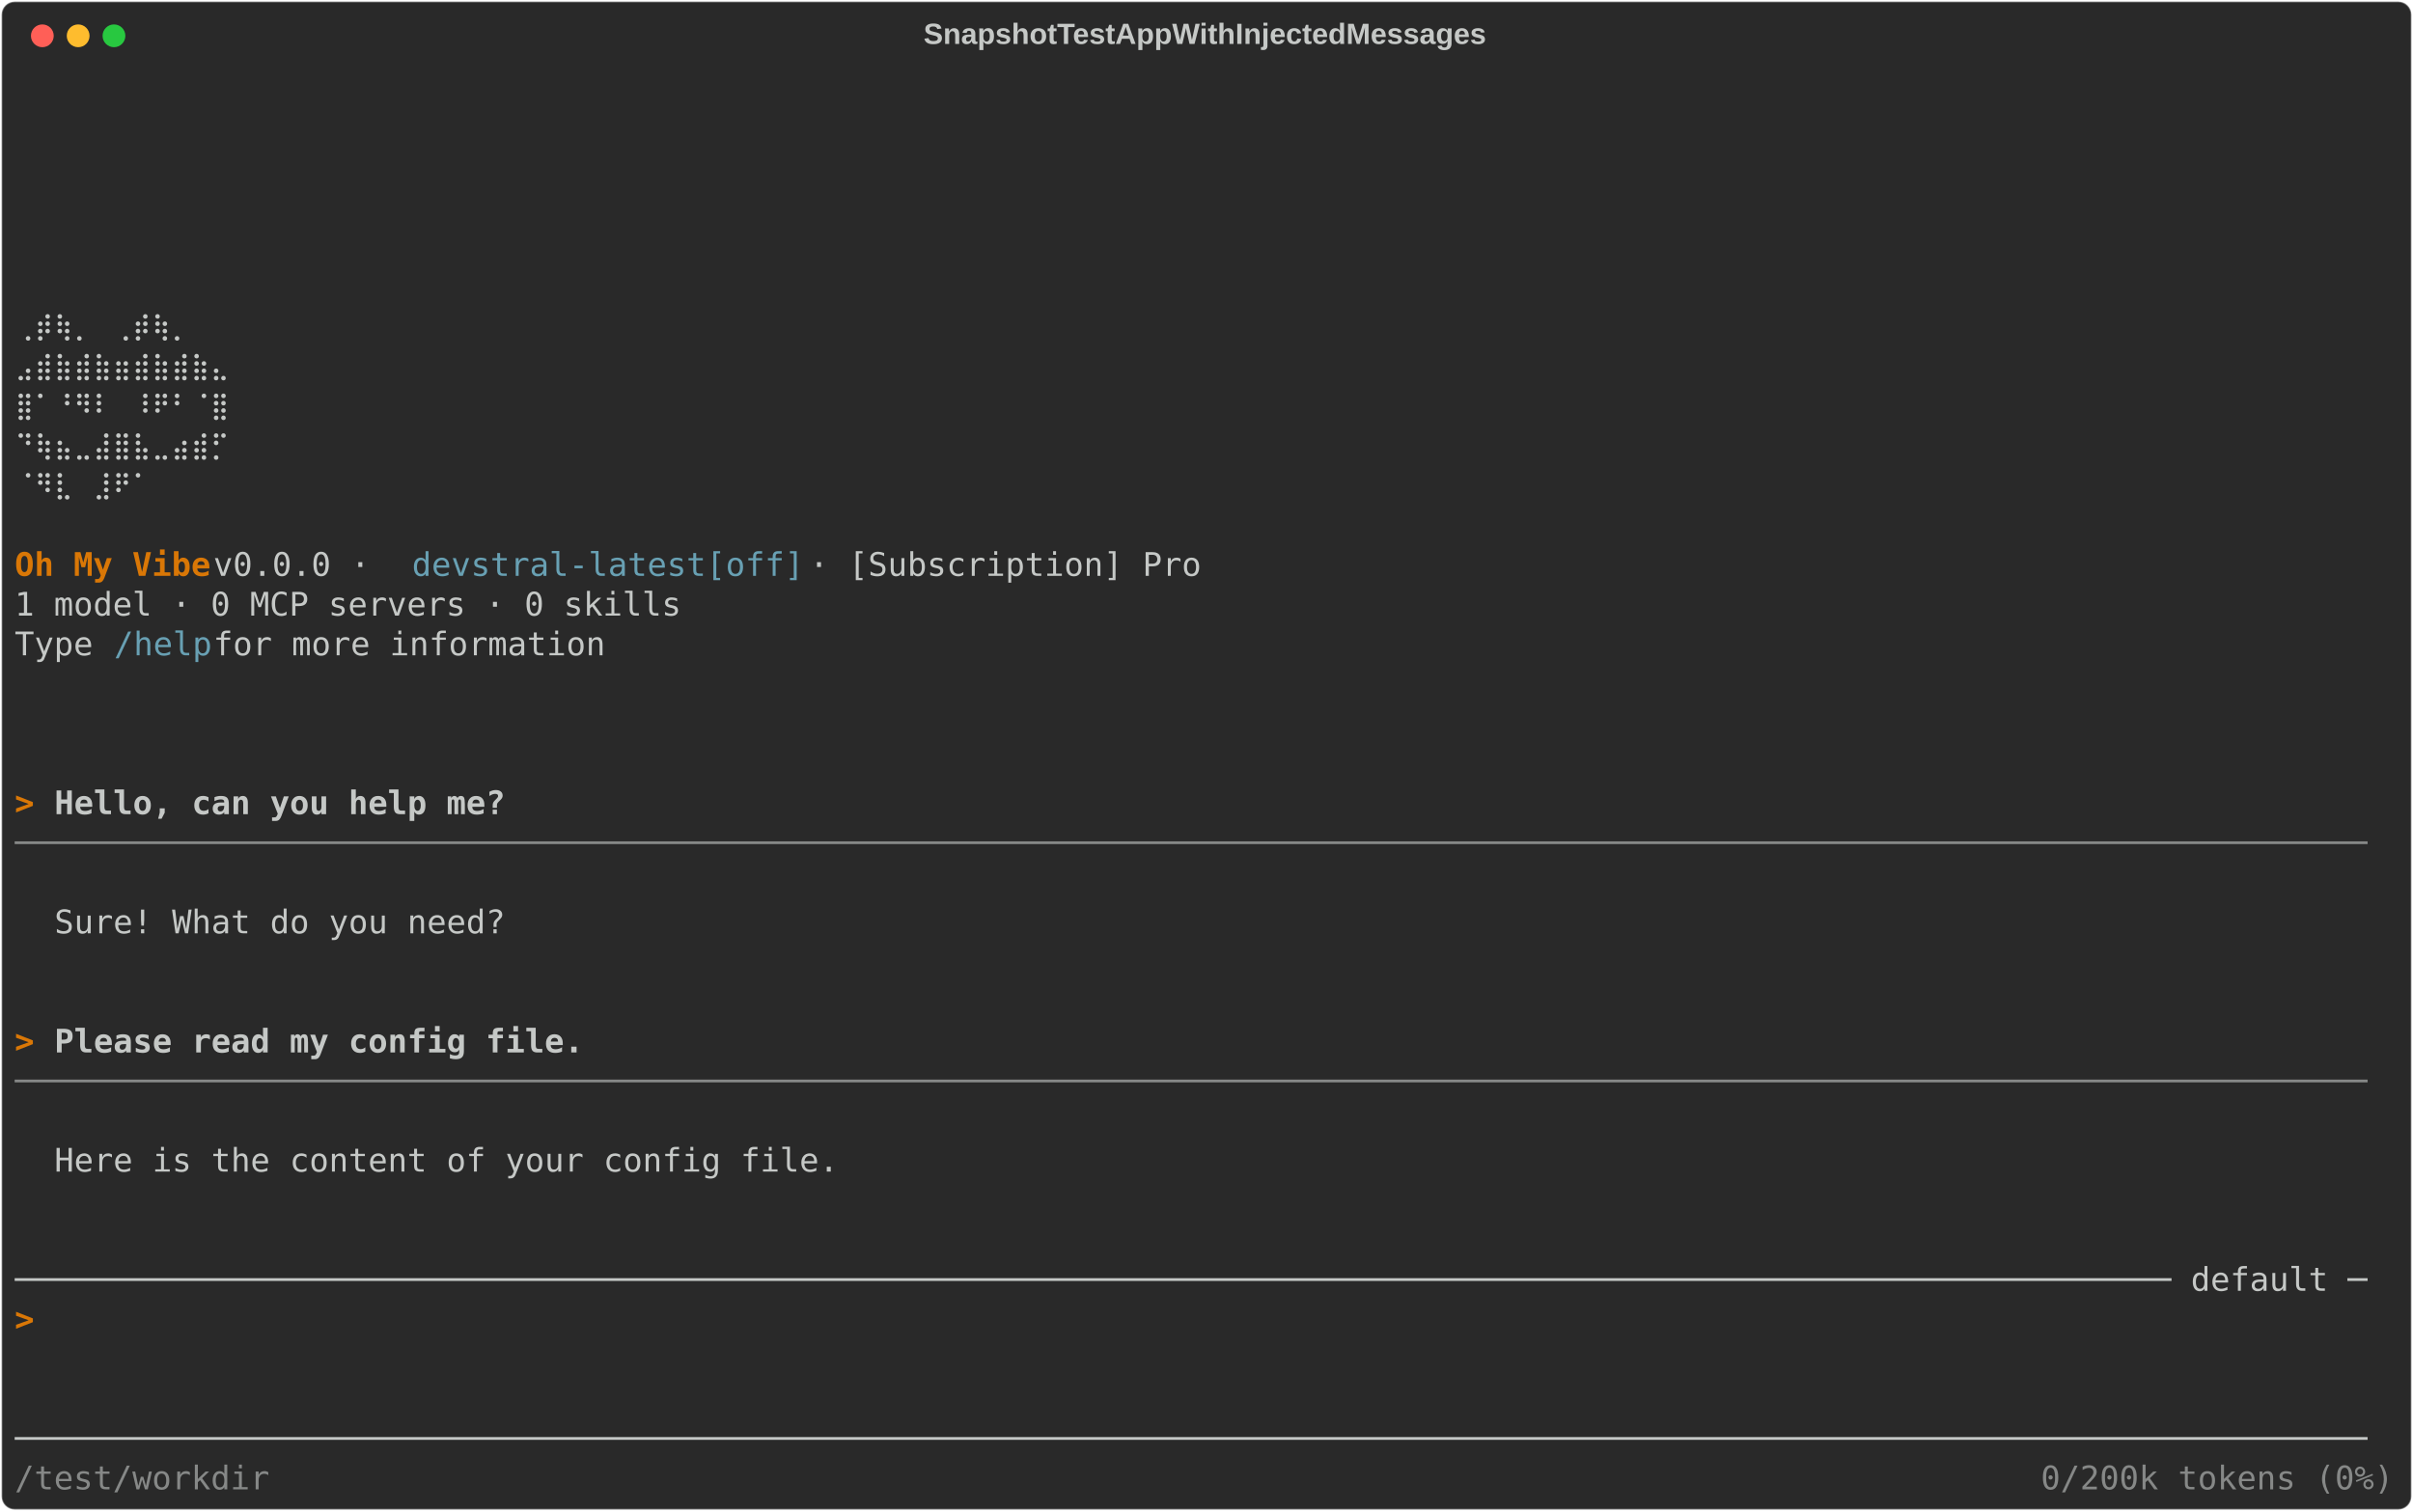
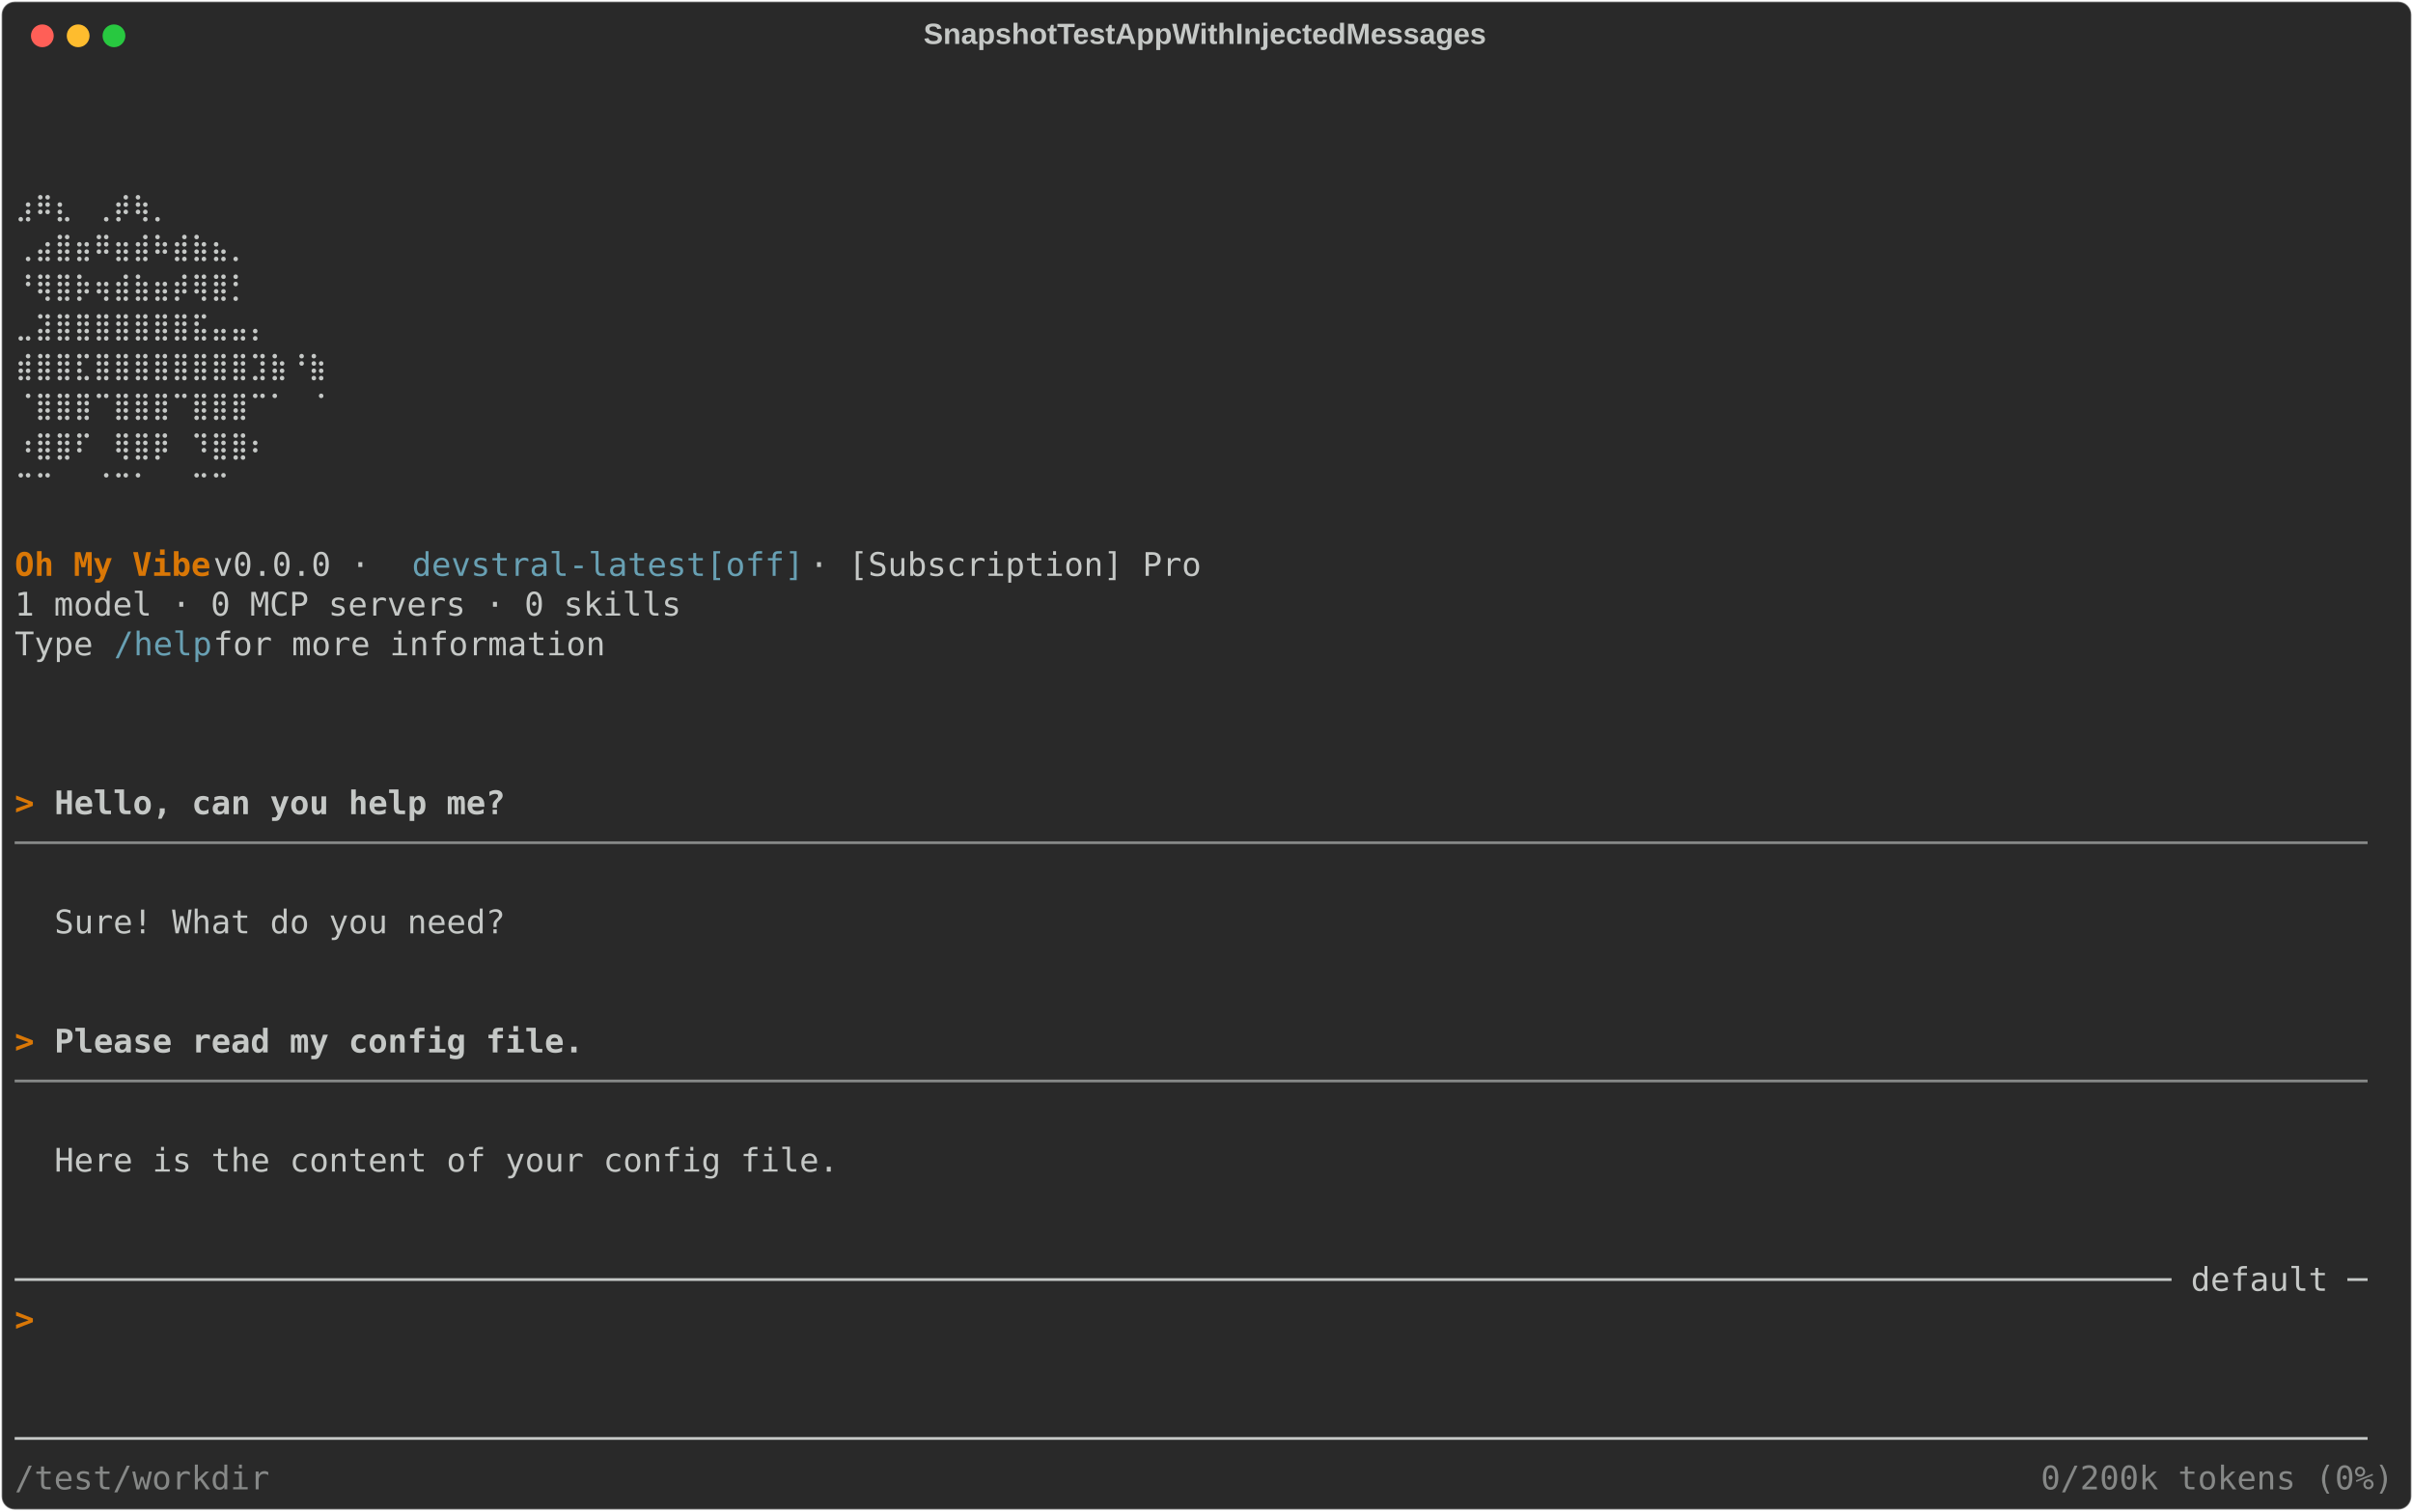
<svg xmlns="http://www.w3.org/2000/svg" class="rich-terminal" viewBox="0 0 1482 928.4">
  <style>

    @font-face {
        font-family: "Fira Code";
        src: local("FiraCode-Regular"),
                url("https://cdnjs.cloudflare.com/ajax/libs/firacode/6.2.0/woff2/FiraCode-Regular.woff2") format("woff2"),
                url("https://cdnjs.cloudflare.com/ajax/libs/firacode/6.2.0/woff/FiraCode-Regular.woff") format("woff");
        font-style: normal;
        font-weight: 400;
    }
    @font-face {
        font-family: "Fira Code";
        src: local("FiraCode-Bold"),
                url("https://cdnjs.cloudflare.com/ajax/libs/firacode/6.2.0/woff2/FiraCode-Bold.woff2") format("woff2"),
                url("https://cdnjs.cloudflare.com/ajax/libs/firacode/6.2.0/woff/FiraCode-Bold.woff") format("woff");
        font-style: bold;
        font-weight: 700;
    }

    .terminal-matrix {
        font-family: Fira Code, monospace;
        font-size: 20px;
        line-height: 24.4px;
        font-variant-east-asian: full-width;
    }

    .terminal-title {
        font-size: 18px;
        font-weight: bold;
        font-family: arial;
    }

    .terminal-r1 { fill: #c5c8c6 }
.terminal-r2 { fill: #d97706;font-weight: bold }
.terminal-r3 { fill: #68a0b3 }
.terminal-r4 { fill: #c5c8c6;font-weight: bold }
.terminal-r5 { fill: #868887 }
    </style>
  <defs>
    <clipPath id="terminal-clip-terminal">
      <rect x="0" y="0" width="1463.0" height="877.4" />
    </clipPath>
    <clipPath id="terminal-line-0">
      <rect x="0" y="1.5" width="1464" height="24.65" />
    </clipPath>
    <clipPath id="terminal-line-1">
      <rect x="0" y="25.9" width="1464" height="24.65" />
    </clipPath>
    <clipPath id="terminal-line-2">
      <rect x="0" y="50.3" width="1464" height="24.65" />
    </clipPath>
    <clipPath id="terminal-line-3">
      <rect x="0" y="74.7" width="1464" height="24.65" />
    </clipPath>
    <clipPath id="terminal-line-4">
      <rect x="0" y="99.1" width="1464" height="24.65" />
    </clipPath>
    <clipPath id="terminal-line-5">
      <rect x="0" y="123.5" width="1464" height="24.65" />
    </clipPath>
    <clipPath id="terminal-line-6">
      <rect x="0" y="147.9" width="1464" height="24.65" />
    </clipPath>
    <clipPath id="terminal-line-7">
      <rect x="0" y="172.3" width="1464" height="24.65" />
    </clipPath>
    <clipPath id="terminal-line-8">
      <rect x="0" y="196.7" width="1464" height="24.65" />
    </clipPath>
    <clipPath id="terminal-line-9">
      <rect x="0" y="221.1" width="1464" height="24.65" />
    </clipPath>
    <clipPath id="terminal-line-10">
      <rect x="0" y="245.5" width="1464" height="24.65" />
    </clipPath>
    <clipPath id="terminal-line-11">
      <rect x="0" y="269.9" width="1464" height="24.65" />
    </clipPath>
    <clipPath id="terminal-line-12">
      <rect x="0" y="294.3" width="1464" height="24.65" />
    </clipPath>
    <clipPath id="terminal-line-13">
      <rect x="0" y="318.7" width="1464" height="24.65" />
    </clipPath>
    <clipPath id="terminal-line-14">
      <rect x="0" y="343.1" width="1464" height="24.65" />
    </clipPath>
    <clipPath id="terminal-line-15">
      <rect x="0" y="367.5" width="1464" height="24.65" />
    </clipPath>
    <clipPath id="terminal-line-16">
      <rect x="0" y="391.9" width="1464" height="24.65" />
    </clipPath>
    <clipPath id="terminal-line-17">
      <rect x="0" y="416.3" width="1464" height="24.65" />
    </clipPath>
    <clipPath id="terminal-line-18">
      <rect x="0" y="440.7" width="1464" height="24.65" />
    </clipPath>
    <clipPath id="terminal-line-19">
      <rect x="0" y="465.1" width="1464" height="24.65" />
    </clipPath>
    <clipPath id="terminal-line-20">
      <rect x="0" y="489.5" width="1464" height="24.65" />
    </clipPath>
    <clipPath id="terminal-line-21">
      <rect x="0" y="513.9" width="1464" height="24.65" />
    </clipPath>
    <clipPath id="terminal-line-22">
      <rect x="0" y="538.3" width="1464" height="24.65" />
    </clipPath>
    <clipPath id="terminal-line-23">
      <rect x="0" y="562.7" width="1464" height="24.65" />
    </clipPath>
    <clipPath id="terminal-line-24">
      <rect x="0" y="587.1" width="1464" height="24.65" />
    </clipPath>
    <clipPath id="terminal-line-25">
      <rect x="0" y="611.5" width="1464" height="24.65" />
    </clipPath>
    <clipPath id="terminal-line-26">
      <rect x="0" y="635.9" width="1464" height="24.65" />
    </clipPath>
    <clipPath id="terminal-line-27">
      <rect x="0" y="660.3" width="1464" height="24.65" />
    </clipPath>
    <clipPath id="terminal-line-28">
      <rect x="0" y="684.7" width="1464" height="24.65" />
    </clipPath>
    <clipPath id="terminal-line-29">
      <rect x="0" y="709.1" width="1464" height="24.65" />
    </clipPath>
    <clipPath id="terminal-line-30">
      <rect x="0" y="733.5" width="1464" height="24.65" />
    </clipPath>
    <clipPath id="terminal-line-31">
      <rect x="0" y="757.9" width="1464" height="24.65" />
    </clipPath>
    <clipPath id="terminal-line-32">
      <rect x="0" y="782.3" width="1464" height="24.65" />
    </clipPath>
    <clipPath id="terminal-line-33">
      <rect x="0" y="806.7" width="1464" height="24.65" />
    </clipPath>
    <clipPath id="terminal-line-34">
      <rect x="0" y="831.1" width="1464" height="24.65" />
    </clipPath>
  </defs>
  <rect fill="#292929" stroke="rgba(255,255,255,0.35)" stroke-width="1" x="1" y="1" width="1480" height="926.4" rx="8" />
  <text class="terminal-title" fill="#c5c8c6" text-anchor="middle" x="740" y="27">SnapshotTestAppWithInjectedMessages</text>
  <g transform="translate(26,22)">
    <circle cx="0" cy="0" r="7" fill="#ff5f57" />
    <circle cx="22" cy="0" r="7" fill="#febc2e" />
    <circle cx="44" cy="0" r="7" fill="#28c840" />
  </g>
  <g transform="translate(9, 41)" clip-path="url(#terminal-clip-terminal)">
    <g class="terminal-matrix">
      <text class="terminal-r1" x="1464" y="20" textLength="12.2" clip-path="url(#terminal-line-0)">
</text>
      <text class="terminal-r1" x="1464" y="44.4" textLength="12.2" clip-path="url(#terminal-line-1)">
</text>
      <text class="terminal-r1" x="1464" y="68.8" textLength="12.2" clip-path="url(#terminal-line-2)">
</text>
+       <text class="terminal-r1" x="0" y="93.2" textLength="219.6" clip-path="url(#terminal-line-3)">   ⣰⠿⣆ ⢀⡾⢷⡀       </text>
      <text class="terminal-r1" x="1464" y="93.2" textLength="12.2" clip-path="url(#terminal-line-3)">
</text>
+       <text class="terminal-r1" x="0" y="117.6" textLength="219.6" clip-path="url(#terminal-line-4)"> ⢀⣴⣿⣶⠿⣶⣾⠷⣾⣷⣦⡀     </text>
      <text class="terminal-r1" x="1464" y="117.6" textLength="12.2" clip-path="url(#terminal-line-4)">
</text>
+       <text class="terminal-r1" x="0" y="142" textLength="219.6" clip-path="url(#terminal-line-5)"> ⠘⢿⣿⡷⢶⣾⣷⣶⡾⢿⣿⡃     </text>
      <text class="terminal-r1" x="1464" y="142" textLength="12.2" clip-path="url(#terminal-line-5)">
</text>
-       <text class="terminal-r1" x="0" y="166.4" textLength="146.4" clip-path="url(#terminal-line-6)"> ⢀⡾⢷⡀ ⢀⡾⢷⡀  </text>
+       <text class="terminal-r1" x="0" y="166.4" textLength="219.6" clip-path="url(#terminal-line-6)">  ⣀⣽⣿⣿⣿⣿⣿⣿⣿⣯⣤⣤⡄   </text>
      <text class="terminal-r1" x="1464" y="166.4" textLength="12.2" clip-path="url(#terminal-line-6)">
</text>
-       <text class="terminal-r1" x="0" y="190.8" textLength="146.4" clip-path="url(#terminal-line-7)">⣠⣾⣷⣾⣷⣶⣾⣷⣾⣷⣄ </text>
+       <text class="terminal-r1" x="0" y="190.8" textLength="219.6" clip-path="url(#terminal-line-7)"> ⣾⣿⣿⣏⣿⣿⣿⣿⣿⣿⣿⣿⣹⣷⠘⣷ </text>
      <text class="terminal-r1" x="1464" y="190.8" textLength="12.2" clip-path="url(#terminal-line-7)">
</text>
-       <text class="terminal-r1" x="0" y="215.2" textLength="146.4" clip-path="url(#terminal-line-8)">⣿⠁⠘⠻⠇ ⠸⠟⠃⠈⣿ </text>
+       <text class="terminal-r1" x="0" y="215.2" textLength="219.6" clip-path="url(#terminal-line-8)"> ⠈⣿⣿⣿⠉⣿⣿⣿⠉⣿⣿⣿⠉⠁ ⠈ </text>
      <text class="terminal-r1" x="1464" y="215.2" textLength="12.2" clip-path="url(#terminal-line-8)">
</text>
-       <text class="terminal-r1" x="0" y="239.6" textLength="146.4" clip-path="url(#terminal-line-9)">⠙⢷⣦⣀⣼⣿⣧⣀⣴⣾⡋ </text>
+       <text class="terminal-r1" x="0" y="239.6" textLength="219.6" clip-path="url(#terminal-line-9)"> ⠰⣿⣿⠏ ⢿⣿⡿ ⠹⣿⣿⠆    </text>
      <text class="terminal-r1" x="1464" y="239.6" textLength="12.2" clip-path="url(#terminal-line-9)">
</text>
-       <text class="terminal-r1" x="0" y="264" textLength="146.4" clip-path="url(#terminal-line-10)">  ⠈⠻⣇ ⣸⠟⠁   </text>
+       <text class="terminal-r1" x="0" y="264" textLength="219.6" clip-path="url(#terminal-line-10)">  ⠉⠉  ⠈⠉⠁  ⠉⠉     </text>
      <text class="terminal-r1" x="1464" y="264" textLength="12.2" clip-path="url(#terminal-line-10)">
</text>
      <text class="terminal-r1" x="1464" y="288.4" textLength="12.2" clip-path="url(#terminal-line-11)">
</text>
      <text class="terminal-r2" x="0" y="312.8" textLength="122" clip-path="url(#terminal-line-12)">Oh My Vibe</text>
      <text class="terminal-r1" x="122" y="312.8" textLength="122" clip-path="url(#terminal-line-12)"> v0.0.0 · </text>
      <text class="terminal-r3" x="244" y="312.8" textLength="244" clip-path="url(#terminal-line-12)">devstral-latest[off]</text>
      <text class="terminal-r1" x="488" y="312.8" textLength="256.2" clip-path="url(#terminal-line-12)"> · [Subscription] Pro</text>
      <text class="terminal-r1" x="1464" y="312.8" textLength="12.2" clip-path="url(#terminal-line-12)">
</text>
      <text class="terminal-r1" x="0" y="337.2" textLength="414.8" clip-path="url(#terminal-line-13)">1 model · 0 MCP servers · 0 skills</text>
      <text class="terminal-r1" x="1464" y="337.2" textLength="12.2" clip-path="url(#terminal-line-13)">
</text>
      <text class="terminal-r1" x="0" y="361.6" textLength="61" clip-path="url(#terminal-line-14)">Type </text>
      <text class="terminal-r3" x="61" y="361.6" textLength="61" clip-path="url(#terminal-line-14)">/help</text>
      <text class="terminal-r1" x="122" y="361.6" textLength="256.2" clip-path="url(#terminal-line-14)"> for more information</text>
      <text class="terminal-r1" x="1464" y="361.6" textLength="12.2" clip-path="url(#terminal-line-14)">
</text>
      <text class="terminal-r1" x="1464" y="386" textLength="12.2" clip-path="url(#terminal-line-15)">
</text>
      <text class="terminal-r1" x="1464" y="410.4" textLength="12.2" clip-path="url(#terminal-line-16)">
</text>
      <text class="terminal-r1" x="1464" y="434.8" textLength="12.2" clip-path="url(#terminal-line-17)">
</text>
      <text class="terminal-r2" x="0" y="459.2" textLength="24.4" clip-path="url(#terminal-line-18)">&gt; </text>
      <text class="terminal-r4" x="24.4" y="459.2" textLength="280.6" clip-path="url(#terminal-line-18)">Hello, can you help me?</text>
      <text class="terminal-r1" x="1464" y="459.2" textLength="12.2" clip-path="url(#terminal-line-18)">
</text>
      <text class="terminal-r5" x="0" y="483.6" textLength="1464" clip-path="url(#terminal-line-19)">────────────────────────────────────────────────────────────────────────────────────────────────────────────────────────</text>
      <text class="terminal-r1" x="1464" y="483.6" textLength="12.2" clip-path="url(#terminal-line-19)">
</text>
      <text class="terminal-r1" x="1464" y="508" textLength="12.2" clip-path="url(#terminal-line-20)">
</text>
      <text class="terminal-r1" x="24.4" y="532.4" textLength="280.6" clip-path="url(#terminal-line-21)">Sure! What do you need?</text>
      <text class="terminal-r1" x="1464" y="532.4" textLength="12.2" clip-path="url(#terminal-line-21)">
</text>
      <text class="terminal-r1" x="1464" y="556.8" textLength="12.2" clip-path="url(#terminal-line-22)">
</text>
      <text class="terminal-r1" x="1464" y="581.2" textLength="12.2" clip-path="url(#terminal-line-23)">
</text>
      <text class="terminal-r2" x="0" y="605.6" textLength="24.4" clip-path="url(#terminal-line-24)">&gt; </text>
      <text class="terminal-r4" x="24.4" y="605.6" textLength="329.4" clip-path="url(#terminal-line-24)">Please read my config file.</text>
      <text class="terminal-r1" x="1464" y="605.6" textLength="12.2" clip-path="url(#terminal-line-24)">
</text>
      <text class="terminal-r5" x="0" y="630" textLength="1464" clip-path="url(#terminal-line-25)">────────────────────────────────────────────────────────────────────────────────────────────────────────────────────────</text>
      <text class="terminal-r1" x="1464" y="630" textLength="12.2" clip-path="url(#terminal-line-25)">
</text>
      <text class="terminal-r1" x="1464" y="654.4" textLength="12.2" clip-path="url(#terminal-line-26)">
</text>
      <text class="terminal-r1" x="24.4" y="678.8" textLength="488" clip-path="url(#terminal-line-27)">Here is the content of your config file.</text>
      <text class="terminal-r1" x="1464" y="678.8" textLength="12.2" clip-path="url(#terminal-line-27)">
</text>
      <text class="terminal-r1" x="1464" y="703.2" textLength="12.2" clip-path="url(#terminal-line-28)">
</text>
      <text class="terminal-r1" x="1464" y="727.6" textLength="12.2" clip-path="url(#terminal-line-29)">
</text>
      <text class="terminal-r1" x="0" y="752" textLength="1464" clip-path="url(#terminal-line-30)">────────────────────────────────────────────────────────────────────────────────────────────────────────────── default ─</text>
      <text class="terminal-r1" x="1464" y="752" textLength="12.2" clip-path="url(#terminal-line-30)">
</text>
      <text class="terminal-r2" x="0" y="776.4" textLength="12.2" clip-path="url(#terminal-line-31)">&gt;</text>
      <text class="terminal-r1" x="1464" y="776.4" textLength="12.2" clip-path="url(#terminal-line-31)">
</text>
      <text class="terminal-r1" x="1464" y="800.8" textLength="12.2" clip-path="url(#terminal-line-32)">
</text>
      <text class="terminal-r1" x="1464" y="825.2" textLength="12.2" clip-path="url(#terminal-line-33)">
</text>
      <text class="terminal-r1" x="0" y="849.6" textLength="1464" clip-path="url(#terminal-line-34)">────────────────────────────────────────────────────────────────────────────────────────────────────────────────────────</text>
      <text class="terminal-r1" x="1464" y="849.6" textLength="12.2" clip-path="url(#terminal-line-34)">
</text>
      <text class="terminal-r5" x="0" y="874" textLength="158.6" clip-path="url(#terminal-line-35)">/test/workdir</text>
      <text class="terminal-r5" x="1244.4" y="874" textLength="219.6" clip-path="url(#terminal-line-35)">0/200k tokens (0%)</text>
    </g>
  </g>
</svg>
